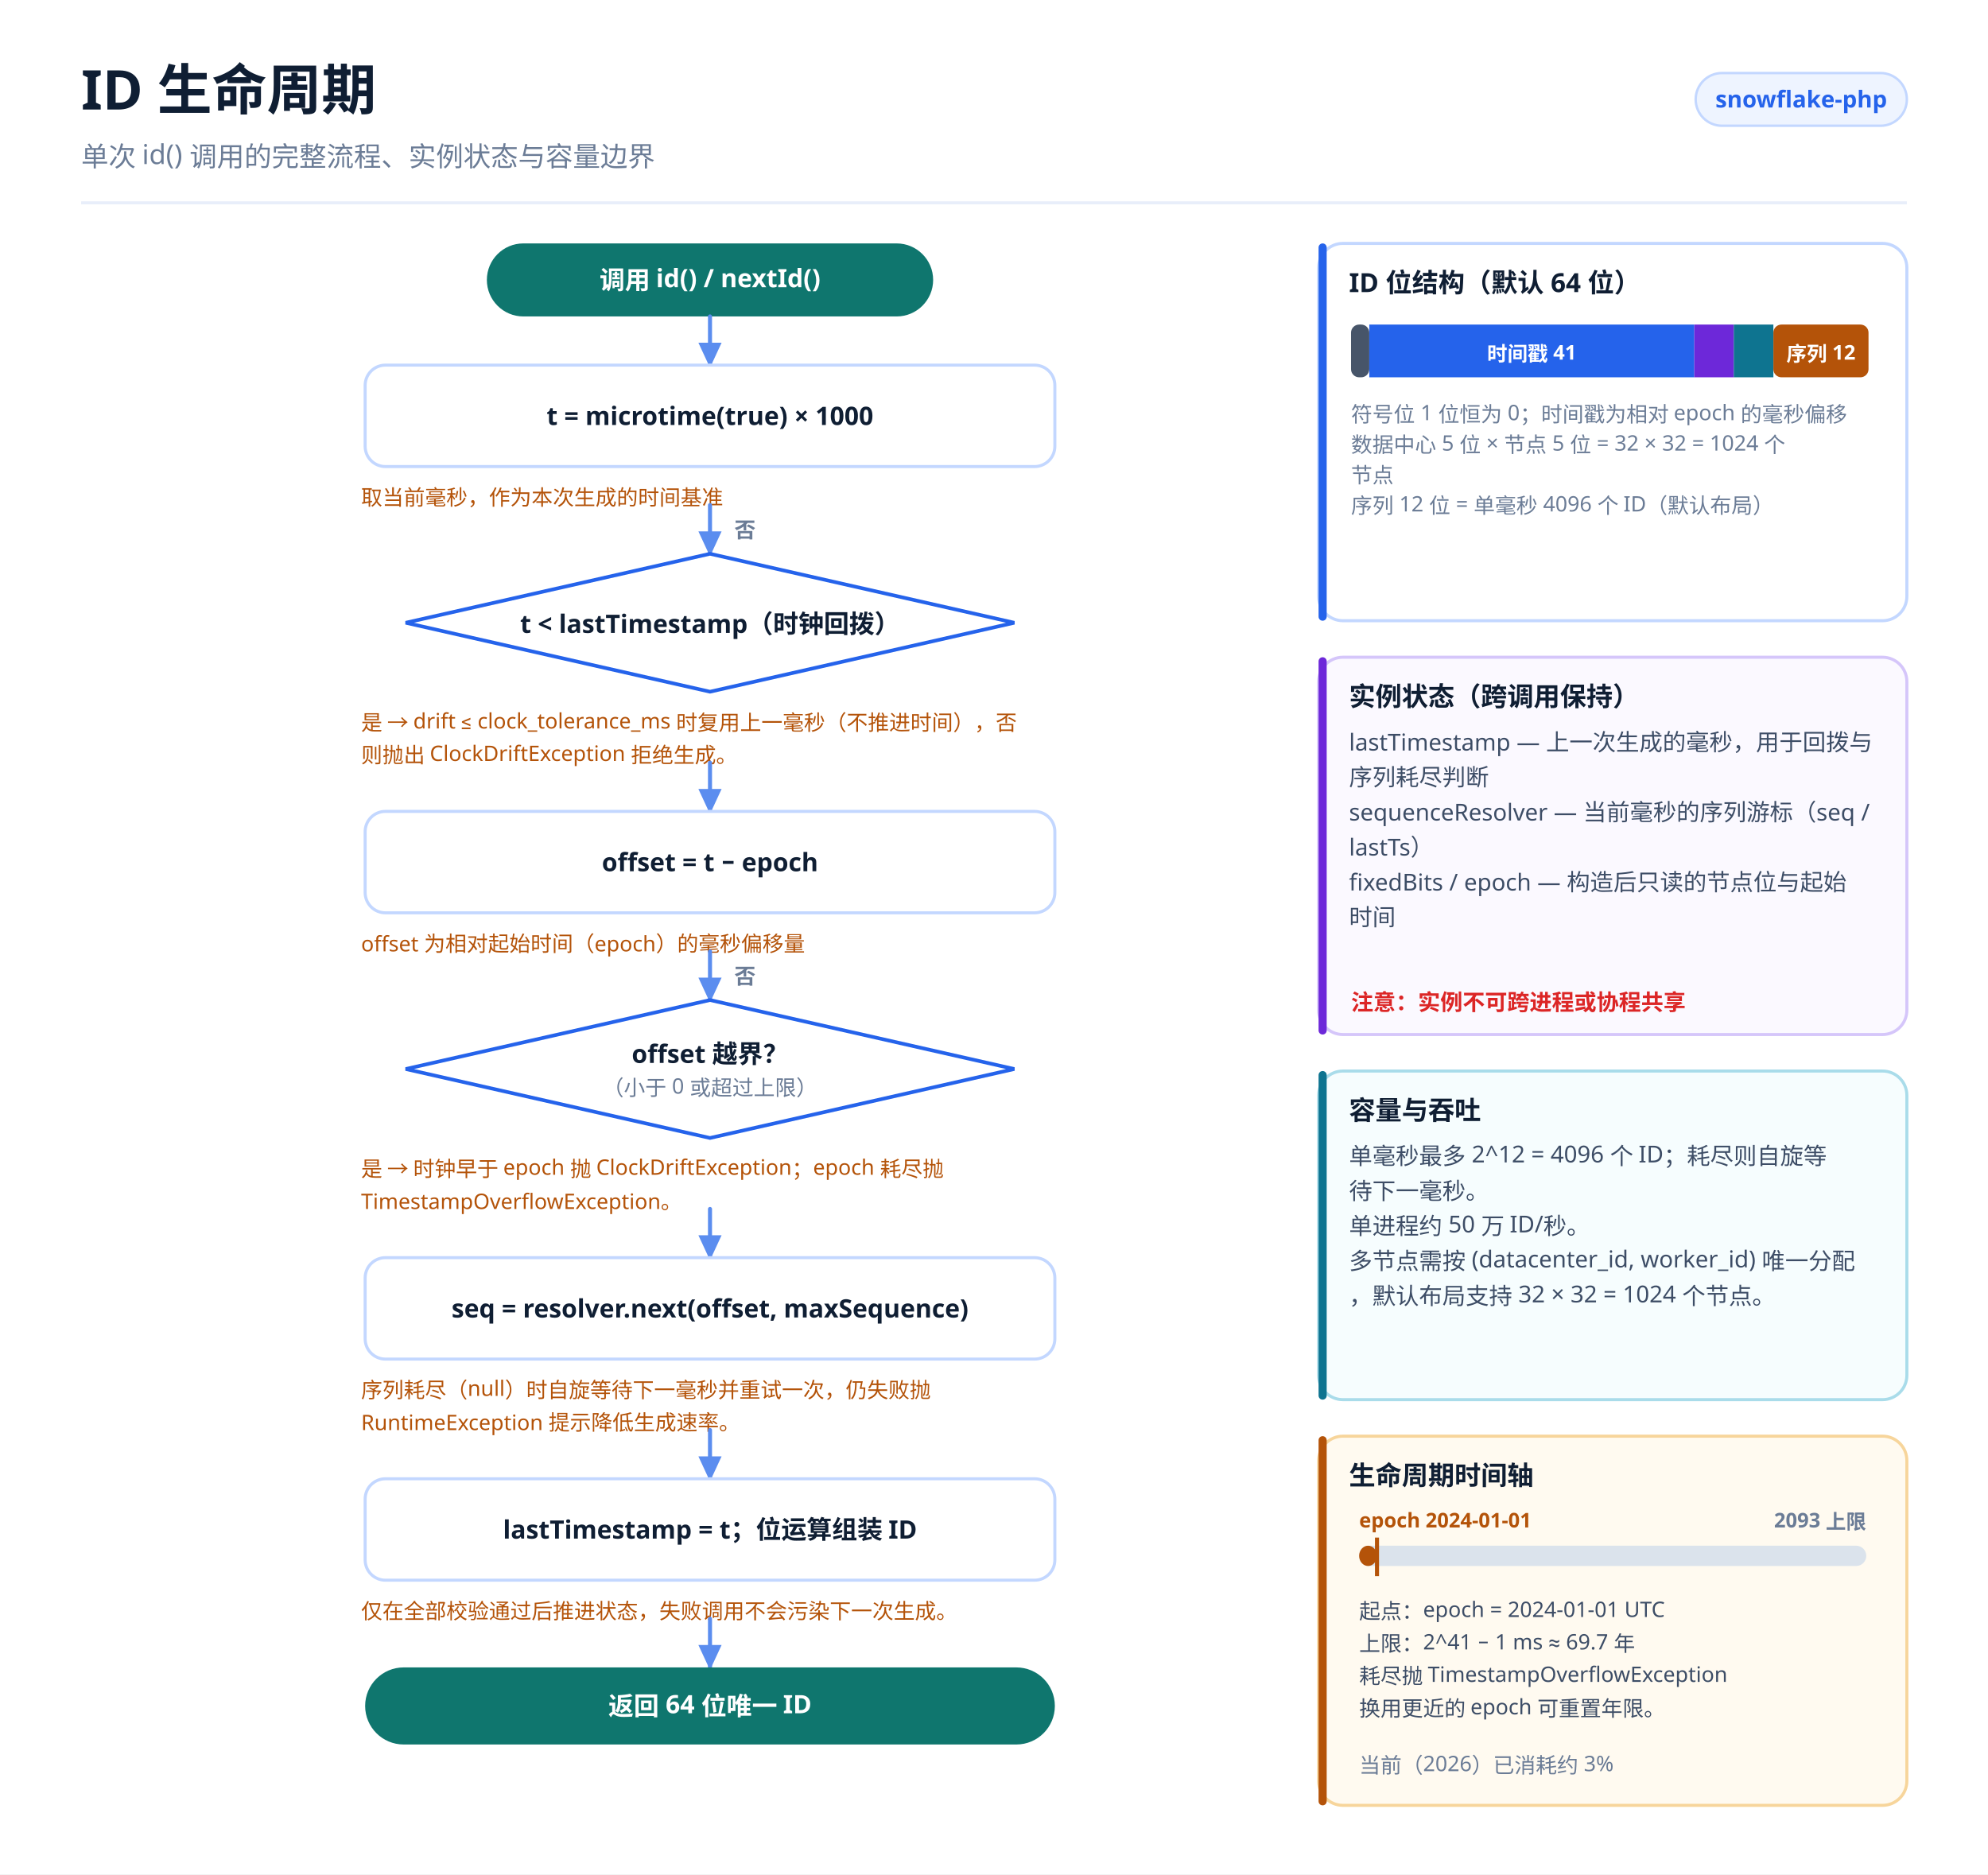
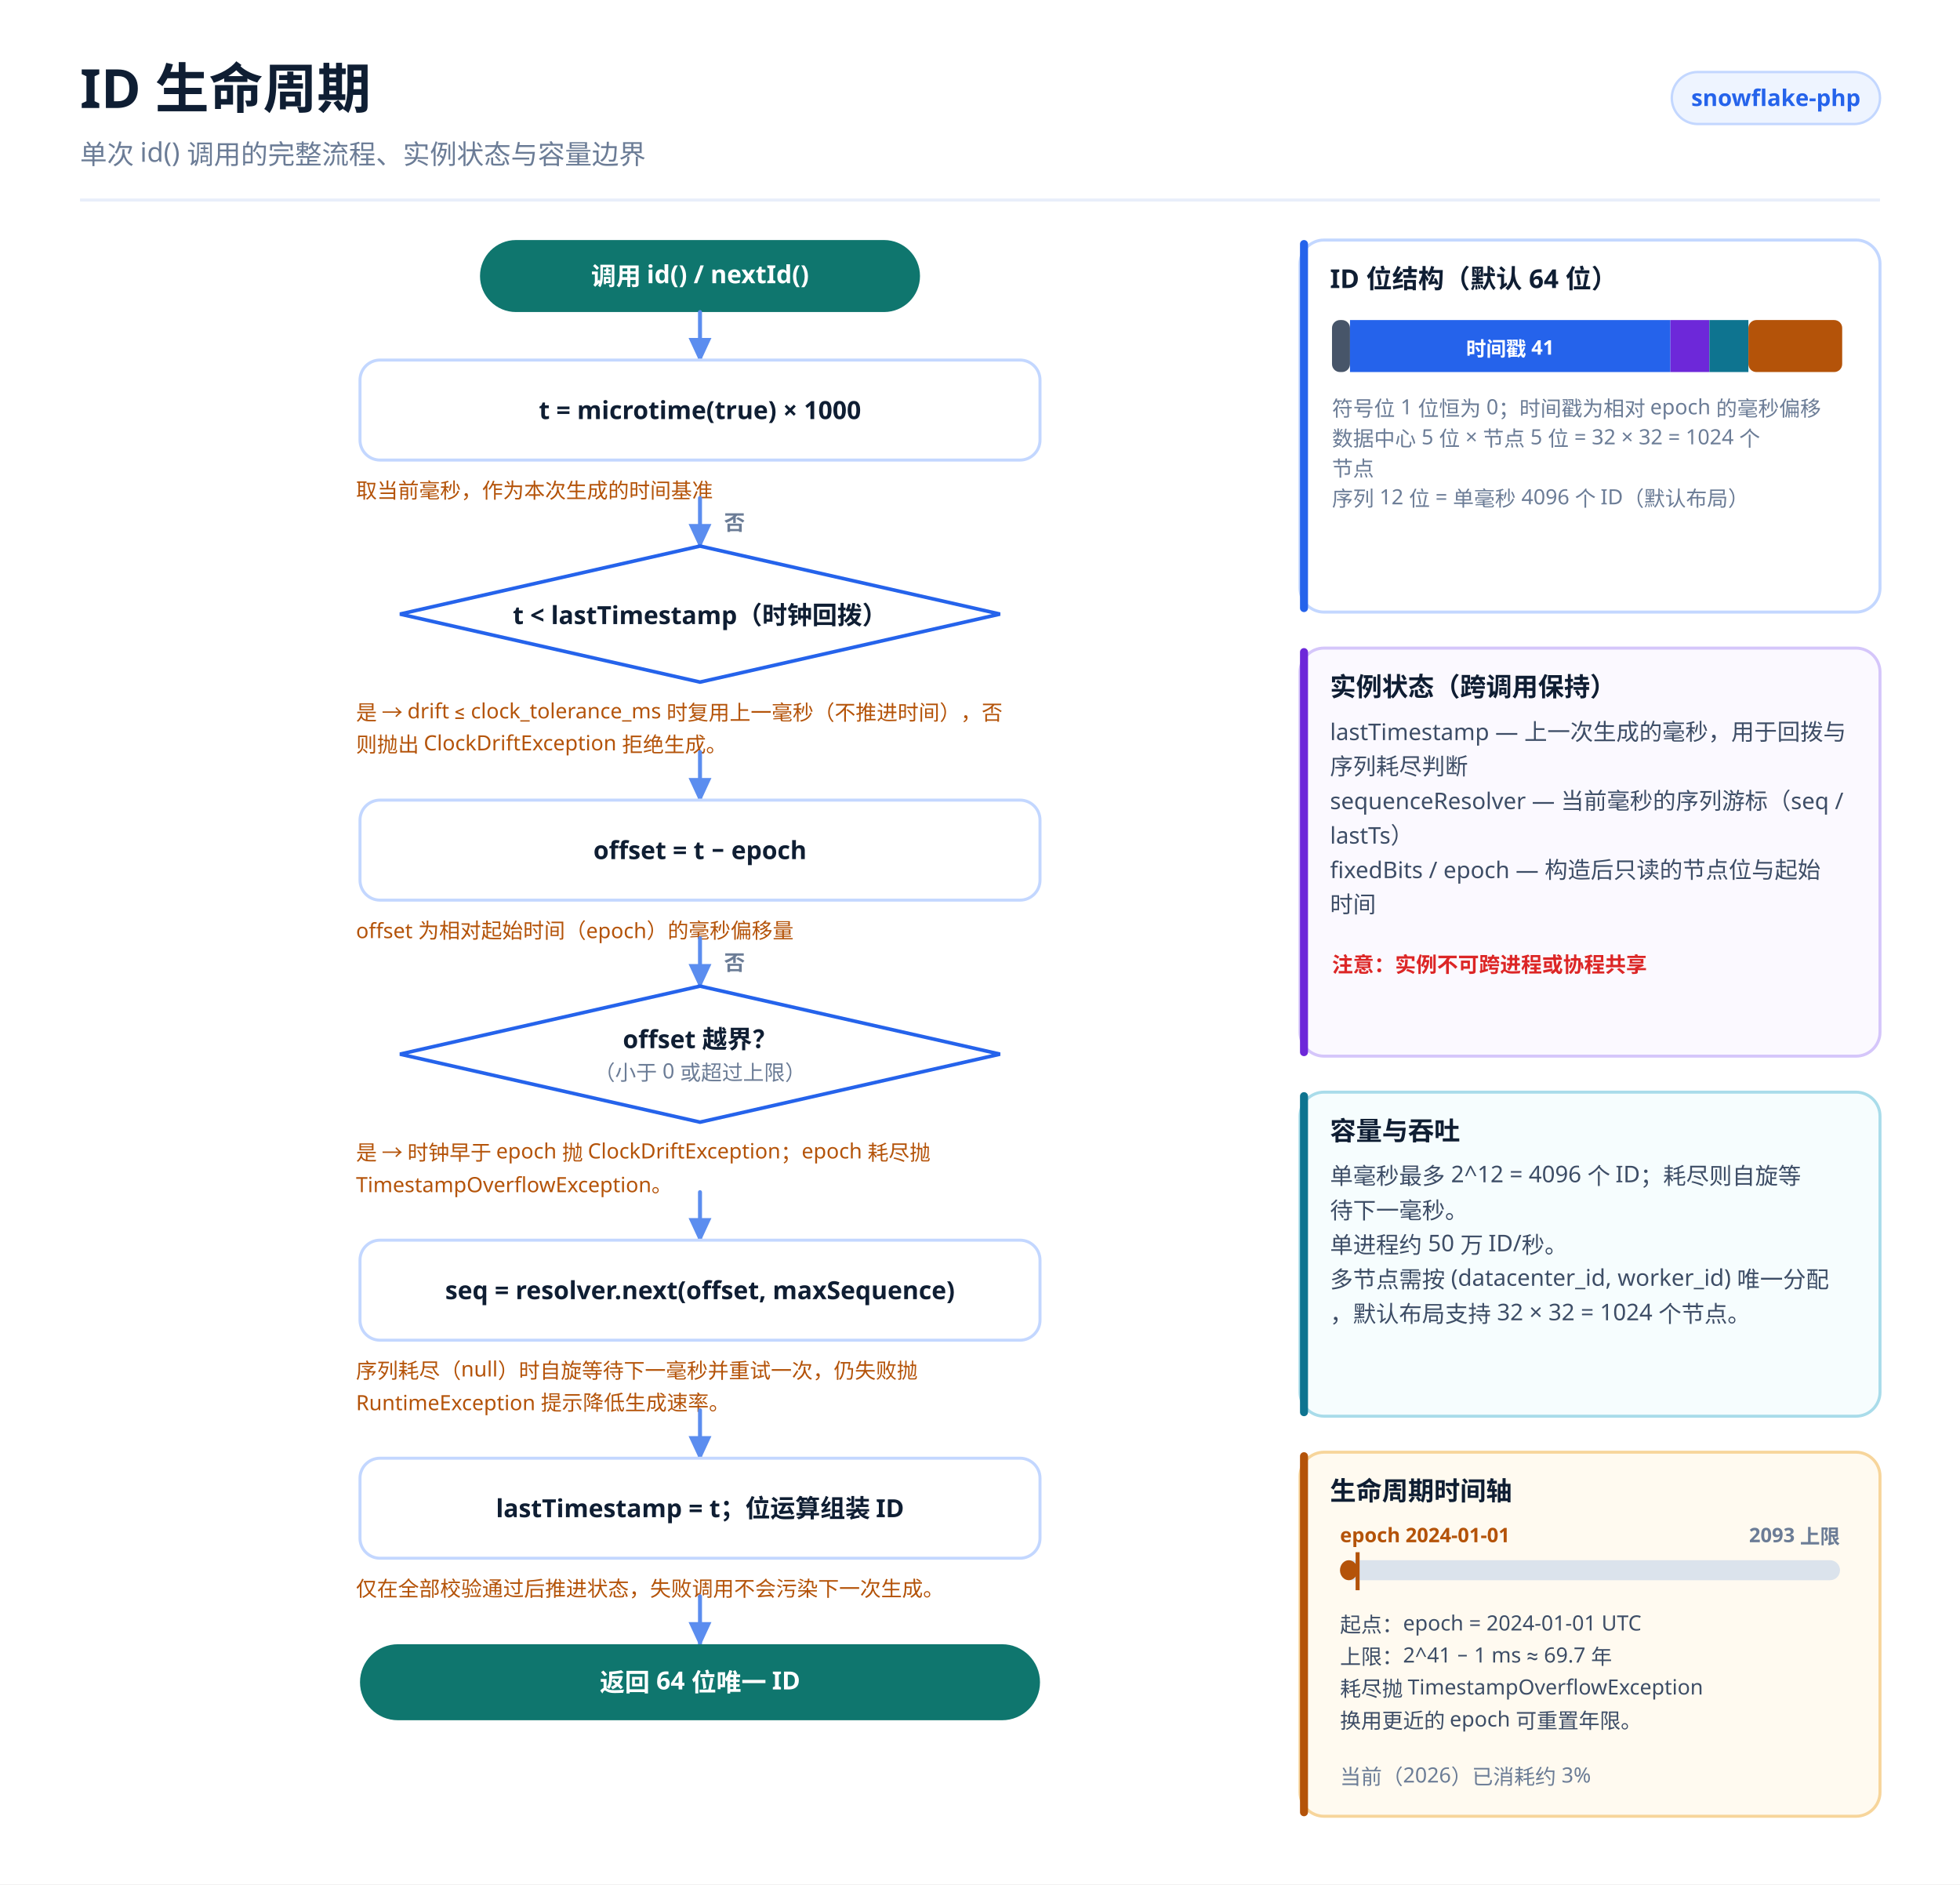
- <svg xmlns="http://www.w3.org/2000/svg" viewBox="0 0 980 924" width="980" height="924" role="img" font-family="-apple-system, BlinkMacSystemFont, 'Segoe UI', 'Noto Sans', 'PingFang SC', 'Hiragino Sans', 'Yu Gothic', 'Malgun Gothic', Roboto, 'Noto Sans CJK SC', 'Source Han Sans SC', 'Microsoft YaHei', 'Kohinoor Devanagari', 'Devanagari Sangam MN', 'Nirmala UI', 'Noto Sans Devanagari', 'Bangla MN', 'Bangla Sangam MN', 'Noto Sans Bengali', 'Geeza Pro', 'Noto Sans Arabic', Arial, sans-serif">
+ <svg xmlns="http://www.w3.org/2000/svg" viewBox="0 0 980 942" width="980" height="942" role="img" font-family="-apple-system, BlinkMacSystemFont, 'Segoe UI', 'Noto Sans', 'PingFang SC', 'Hiragino Sans', 'Yu Gothic', 'Malgun Gothic', Roboto, 'Noto Sans CJK SC', 'Source Han Sans SC', 'Microsoft YaHei', 'Kohinoor Devanagari', 'Devanagari Sangam MN', 'Nirmala UI', 'Noto Sans Devanagari', 'Bangla MN', 'Bangla Sangam MN', 'Noto Sans Bengali', 'Geeza Pro', 'Noto Sans Arabic', Arial, sans-serif">
  <defs>
    <marker id="mk-5b8def" viewBox="0 0 10 10" refX="8.5" refY="5" markerWidth="6.5" markerHeight="6.5" orient="auto">
      <path d="M0,0.6 L9.5,5 L0,9.4 z" fill="#5b8def" />
    </marker>
  </defs>
-   <rect width="980" height="924" fill="#ffffff" />
+   <rect width="980" height="942" fill="#ffffff" />
  <text x="40" y="54" font-size="27.0" fill="#0f1e33" font-weight="700">ID 生命周期</text>
  <text x="40" y="82" font-size="13.5" fill="#6b7c96" font-weight="400">单次 id() 调用的完整流程、实例状态与容量边界</text>
  <line x1="40.0" y1="100.0" x2="940.0" y2="100.0" stroke="#e8eefa" stroke-width="1.5" stroke-linecap="butt" />
  <rect x="835.9" y="36.0" width="104.1" height="26.0" rx="13" fill="#eef4ff" stroke="#c3d7ff" stroke-width="1.2" />
  <text x="887.937" y="53" font-size="11.5" fill="#2563eb" font-weight="600" text-anchor="middle">snowflake-php</text>
  <rect x="650.0" y="120.0" width="290.0" height="186.0" rx="12" fill="#fff" stroke="#c3d7ff" stroke-width="1.5" />
  <rect x="650.0" y="120.0" width="4.0" height="186.0" rx="2" fill="#2563eb" />
  <text x="665" y="144" font-size="13.0" fill="#0f1e33" font-weight="700">ID 位结构（默认 64 位）</text>
  <rect x="666.0" y="160.0" width="9.0" height="26.0" rx="4" fill="#475569" />
  <rect x="675.0" y="160.0" width="160.2" height="26.0" rx="0" fill="#2563eb" />
  <text x="755.078" y="178" font-size="10.0" fill="#fff" font-weight="600" text-anchor="middle">时间戳 41</text>
  <rect x="835.2" y="160.0" width="19.5" height="26.0" rx="0" fill="#6d28d9" />
  <rect x="854.7" y="160.0" width="19.5" height="26.0" rx="0" fill="#0e7490" />
  <rect x="874.2" y="160.0" width="46.9" height="26.0" rx="4" fill="#b45309" />
-   <text x="897.656" y="178" font-size="10.0" fill="#fff" font-weight="600" text-anchor="middle">序列 12</text>
  <text x="666" y="208" font-size="10.5" fill="#6b7c96" font-weight="400">符号位 1 位恒为 0；时间戳为相对 epoch 的毫秒偏移</text>
  <text x="666" y="223" font-size="10.5" fill="#6b7c96" font-weight="400">数据中心 5 位 × 节点 5 位 = 32 × 32 = 1024 个</text>
  <text x="666" y="238" font-size="10.5" fill="#6b7c96" font-weight="400">节点</text>
  <text x="666" y="253" font-size="10.5" fill="#6b7c96" font-weight="400">序列 12 位 = 单毫秒 4096 个 ID（默认布局）</text>
-   <rect x="650.0" y="324.0" width="290.0" height="186.0" rx="12" fill="#fbf9ff" stroke="#d5c6fa" stroke-width="1.5" />
-   <rect x="650.0" y="324.0" width="4.0" height="186.0" rx="2" fill="#6d28d9" />
+   <rect x="650.0" y="324.0" width="290.0" height="204.0" rx="12" fill="#fbf9ff" stroke="#d5c6fa" stroke-width="1.5" />
+   <rect x="650.0" y="324.0" width="4.0" height="204.0" rx="2" fill="#6d28d9" />
  <text x="665" y="348" font-size="13.0" fill="#0f1e33" font-weight="700">实例状态（跨调用保持）</text>
  <text x="665" y="370.0" font-size="11.5" fill="#3d4d66" font-weight="400">lastTimestamp — 上一次生成的毫秒，用于回拨与</text>
  <text x="665" y="387.25" font-size="11.5" fill="#3d4d66" font-weight="400">序列耗尽判断</text>
  <text x="665" y="404.5" font-size="11.5" fill="#3d4d66" font-weight="400">sequenceResolver — 当前毫秒的序列游标（seq /</text>
  <text x="665" y="421.75" font-size="11.5" fill="#3d4d66" font-weight="400">lastTs）</text>
  <text x="665" y="439.0" font-size="11.5" fill="#3d4d66" font-weight="400">fixedBits / epoch — 构造后只读的节点位与起始</text>
  <text x="665" y="456.25" font-size="11.5" fill="#3d4d66" font-weight="400">时间</text>
-   <text x="666" y="498" font-size="11.0" fill="#dc2626" font-weight="600">注意：实例不可跨进程或协程共享</text>
-   <rect x="650.0" y="528.0" width="290.0" height="162.0" rx="12" fill="#f6fdfe" stroke="#a9dcea" stroke-width="1.5" />
-   <rect x="650.0" y="528.0" width="4.0" height="162.0" rx="2" fill="#0e7490" />
-   <text x="665" y="552" font-size="13.0" fill="#0f1e33" font-weight="700">容量与吞吐</text>
-   <text x="665" y="574.0" font-size="11.5" fill="#3d4d66" font-weight="400">单毫秒最多 2^12 = 4096 个 ID；耗尽则自旋等</text>
-   <text x="665" y="591.25" font-size="11.5" fill="#3d4d66" font-weight="400">待下一毫秒。</text>
-   <text x="665" y="608.5" font-size="11.5" fill="#3d4d66" font-weight="400">单进程约 50 万 ID/秒。</text>
-   <text x="665" y="625.75" font-size="11.5" fill="#3d4d66" font-weight="400">多节点需按 (datacenter_id, worker_id) 唯一分配</text>
-   <text x="665" y="643.0" font-size="11.5" fill="#3d4d66" font-weight="400">，默认布局支持 32 × 32 = 1024 个节点。</text>
-   <rect x="650.0" y="708.0" width="290.0" height="182.0" rx="12" fill="#fffaf0" stroke="#f7d59b" stroke-width="1.5" />
-   <rect x="650.0" y="708.0" width="4.0" height="182.0" rx="2" fill="#b45309" />
-   <text x="665" y="732" font-size="13.0" fill="#0f1e33" font-weight="700">生命周期时间轴</text>
-   <rect x="670.0" y="762.0" width="250.0" height="10.0" rx="5" fill="#dbe3ec" />
-   <rect x="670.0" y="762.0" width="8.8" height="10.0" rx="5" fill="#b45309" />
-   <line x1="678.8" y1="758.0" x2="678.8" y2="777.0" stroke="#b45309" stroke-width="2" stroke-linecap="butt" />
-   <text x="670" y="753" font-size="10.0" fill="#b45309" font-weight="600">epoch 2024-01-01</text>
-   <text x="920" y="753" font-size="10.0" fill="#6b7c96" font-weight="600" text-anchor="end">2093 上限</text>
-   <text x="670" y="798" font-size="10.5" fill="#3d4d66" font-weight="400">起点：epoch = 2024-01-01 UTC</text>
-   <text x="670" y="814" font-size="10.5" fill="#3d4d66" font-weight="400">上限：2^41 − 1 ms ≈ 69.7 年</text>
-   <text x="670" y="830" font-size="10.5" fill="#3d4d66" font-weight="400">耗尽抛 TimestampOverflowException</text>
-   <text x="670" y="846" font-size="10.5" fill="#3d4d66" font-weight="400">换用更近的 epoch 可重置年限。</text>
-   <text x="670" y="874" font-size="10.5" fill="#3d4d66" text-anchor="start">
+   <text x="666" y="486.0" font-size="10.5" fill="#dc2626" font-weight="600">注意：实例不可跨进程或协程共享</text>
+   <rect x="650.0" y="546.0" width="290.0" height="162.0" rx="12" fill="#f6fdfe" stroke="#a9dcea" stroke-width="1.5" />
+   <rect x="650.0" y="546.0" width="4.0" height="162.0" rx="2" fill="#0e7490" />
+   <text x="665" y="570" font-size="13.0" fill="#0f1e33" font-weight="700">容量与吞吐</text>
+   <text x="665" y="592.0" font-size="11.5" fill="#3d4d66" font-weight="400">单毫秒最多 2^12 = 4096 个 ID；耗尽则自旋等</text>
+   <text x="665" y="609.25" font-size="11.5" fill="#3d4d66" font-weight="400">待下一毫秒。</text>
+   <text x="665" y="626.5" font-size="11.5" fill="#3d4d66" font-weight="400">单进程约 50 万 ID/秒。</text>
+   <text x="665" y="643.75" font-size="11.5" fill="#3d4d66" font-weight="400">多节点需按 (datacenter_id, worker_id) 唯一分配</text>
+   <text x="665" y="661.0" font-size="11.5" fill="#3d4d66" font-weight="400">，默认布局支持 32 × 32 = 1024 个节点。</text>
+   <rect x="650.0" y="726.0" width="290.0" height="182.0" rx="12" fill="#fffaf0" stroke="#f7d59b" stroke-width="1.5" />
+   <rect x="650.0" y="726.0" width="4.0" height="182.0" rx="2" fill="#b45309" />
+   <text x="665" y="750" font-size="13.0" fill="#0f1e33" font-weight="700">生命周期时间轴</text>
+   <rect x="670.0" y="780.0" width="250.0" height="10.0" rx="5" fill="#dbe3ec" />
+   <rect x="670.0" y="780.0" width="8.8" height="10.0" rx="5" fill="#b45309" />
+   <line x1="678.8" y1="776.0" x2="678.8" y2="795.0" stroke="#b45309" stroke-width="2" stroke-linecap="butt" />
+   <text x="670" y="771" font-size="10.0" fill="#b45309" font-weight="600">epoch 2024-01-01</text>
+   <text x="920" y="771" font-size="10.0" fill="#6b7c96" font-weight="600" text-anchor="end">2093 上限</text>
+   <text x="670" y="816" font-size="10.5" fill="#3d4d66" font-weight="400">起点：epoch = 2024-01-01 UTC</text>
+   <text x="670" y="832" font-size="10.5" fill="#3d4d66" font-weight="400">上限：2^41 − 1 ms ≈ 69.7 年</text>
+   <text x="670" y="848" font-size="10.5" fill="#3d4d66" font-weight="400">耗尽抛 TimestampOverflowException</text>
+   <text x="670" y="864" font-size="10.5" fill="#3d4d66" font-weight="400">换用更近的 epoch 可重置年限。</text>
+   <text x="670" y="892" font-size="10.5" fill="#3d4d66" text-anchor="start">
    <tspan fill="#6b7c96" font-weight="400">当前（2026）已消耗约 3%</tspan>
  </text>
  <rect x="240.0" y="120.0" width="220.0" height="36.0" rx="18.0" fill="#0f766e" />
  <text x="350.0" y="142.5" font-size="12.5" fill="#fff" font-weight="600" text-anchor="middle">调用 id() / nextId()</text>
  <path d="M350.0,156.0 L350.0,180.0" fill="none" stroke="#5b8def" stroke-width="2" stroke-linecap="round" marker-end="url(#mk-5b8def)" />
  <rect x="180.0" y="180.0" width="340.0" height="50.0" rx="10" fill="#fff" stroke="#c3d7ff" stroke-width="1.5" />
  <text x="350" y="209.5" font-size="12.5" fill="#0f1e33" font-weight="600" text-anchor="middle">t = microtime(true) × 1000</text>
  <text x="178" y="249" font-size="10.5" fill="#b45309" font-weight="400">取当前毫秒，作为本次生成的时间基准</text>
  <path d="M350.0,249.0 L350.0,273.0" fill="none" stroke="#5b8def" stroke-width="2" stroke-linecap="round" marker-end="url(#mk-5b8def)" />
  <text x="362" y="265.0" font-size="10.5" fill="#6b7c96" font-weight="600">否</text>
  <polygon points="350,273.0 500.0,307.0 350,341.0 200.0,307.0" fill="#fff" stroke="#2563eb" stroke-width="1.8" />
  <text x="350" y="312.0" font-size="12.5" fill="#0f1e33" font-weight="600" text-anchor="middle">t &lt; lastTimestamp（时钟回拨）</text>
  <text x="178" y="360" font-size="10.5" fill="#b45309" font-weight="400">是 → drift ≤ clock_tolerance_ms 时复用上一毫秒（不推进时间），否</text>
  <text x="178" y="376" font-size="10.5" fill="#b45309" font-weight="400">则抛出 ClockDriftException 拒绝生成。</text>
  <path d="M350.0,376.0 L350.0,400.0" fill="none" stroke="#5b8def" stroke-width="2" stroke-linecap="round" marker-end="url(#mk-5b8def)" />
  <rect x="180.0" y="400.0" width="340.0" height="50.0" rx="10" fill="#fff" stroke="#c3d7ff" stroke-width="1.5" />
  <text x="350" y="429.5" font-size="12.5" fill="#0f1e33" font-weight="600" text-anchor="middle">offset = t − epoch</text>
  <text x="178" y="469" font-size="10.5" fill="#b45309" font-weight="400">offset 为相对起始时间（epoch）的毫秒偏移量</text>
  <path d="M350.0,469.0 L350.0,493.0" fill="none" stroke="#5b8def" stroke-width="2" stroke-linecap="round" marker-end="url(#mk-5b8def)" />
  <text x="362" y="485.0" font-size="10.5" fill="#6b7c96" font-weight="600">否</text>
  <polygon points="350,493.0 500.0,527.0 350,561.0 200.0,527.0" fill="#fff" stroke="#2563eb" stroke-width="1.8" />
  <text x="350" y="524.0" font-size="12.5" fill="#0f1e33" font-weight="600" text-anchor="middle">offset 越界？</text>
  <text x="350" y="540.0" font-size="10.5" fill="#6b7c96" font-weight="400" text-anchor="middle">（小于 0 或超过上限）</text>
  <text x="178" y="580" font-size="10.5" fill="#b45309" font-weight="400">是 → 时钟早于 epoch 抛 ClockDriftException；epoch 耗尽抛</text>
  <text x="178" y="596" font-size="10.5" fill="#b45309" font-weight="400">TimestampOverflowException。</text>
  <path d="M350.0,596.0 L350.0,620.0" fill="none" stroke="#5b8def" stroke-width="2" stroke-linecap="round" marker-end="url(#mk-5b8def)" />
  <rect x="180.0" y="620.0" width="340.0" height="50.0" rx="10" fill="#fff" stroke="#c3d7ff" stroke-width="1.5" />
  <text x="350" y="649.5" font-size="12.5" fill="#0f1e33" font-weight="600" text-anchor="middle">seq = resolver.next(offset, maxSequence)</text>
  <text x="178" y="689" font-size="10.5" fill="#b45309" font-weight="400">序列耗尽（null）时自旋等待下一毫秒并重试一次，仍失败抛</text>
  <text x="178" y="705" font-size="10.5" fill="#b45309" font-weight="400">RuntimeException 提示降低生成速率。</text>
  <path d="M350.0,705.0 L350.0,729.0" fill="none" stroke="#5b8def" stroke-width="2" stroke-linecap="round" marker-end="url(#mk-5b8def)" />
  <rect x="180.0" y="729.0" width="340.0" height="50.0" rx="10" fill="#fff" stroke="#c3d7ff" stroke-width="1.5" />
  <text x="350" y="758.5" font-size="12.5" fill="#0f1e33" font-weight="600" text-anchor="middle">lastTimestamp = t；位运算组装 ID</text>
  <text x="178" y="798" font-size="10.5" fill="#b45309" font-weight="400">仅在全部校验通过后推进状态，失败调用不会污染下一次生成。</text>
  <path d="M350.0,798.0 L350.0,822.0" fill="none" stroke="#5b8def" stroke-width="2" stroke-linecap="round" marker-end="url(#mk-5b8def)" />
  <rect x="180.0" y="822.0" width="340.0" height="38.0" rx="19.0" fill="#0f766e" />
  <text x="350.0" y="845.5" font-size="12.5" fill="#fff" font-weight="600" text-anchor="middle">返回 64 位唯一 ID</text>
</svg>
